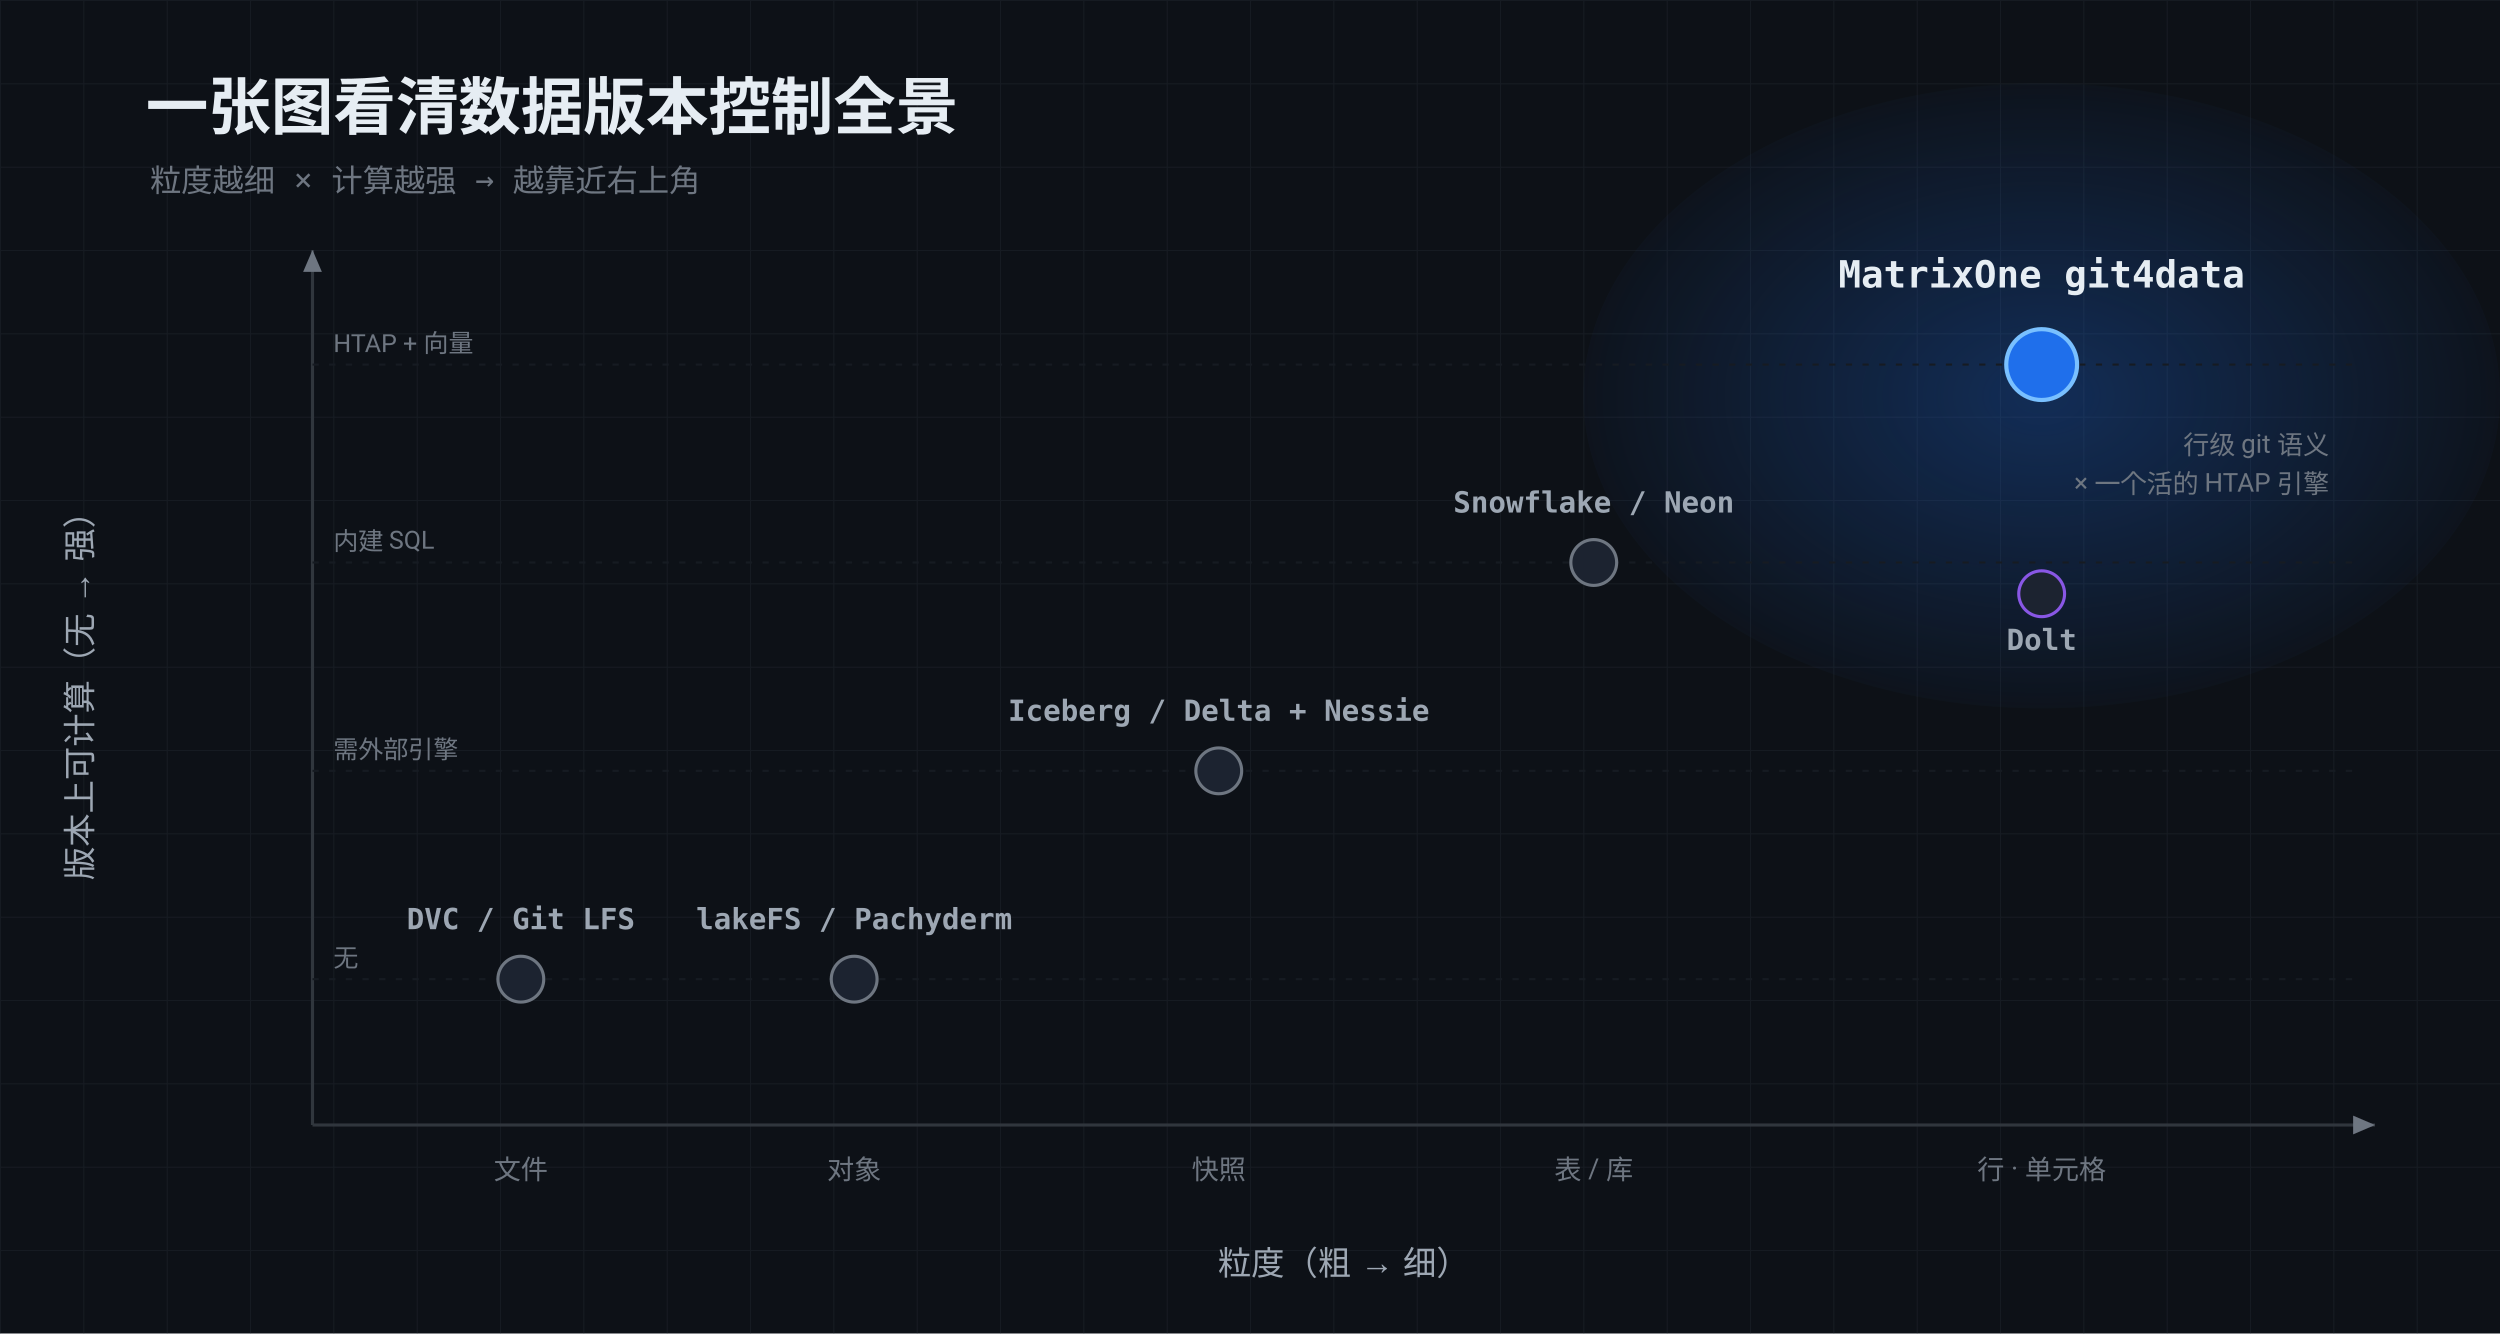
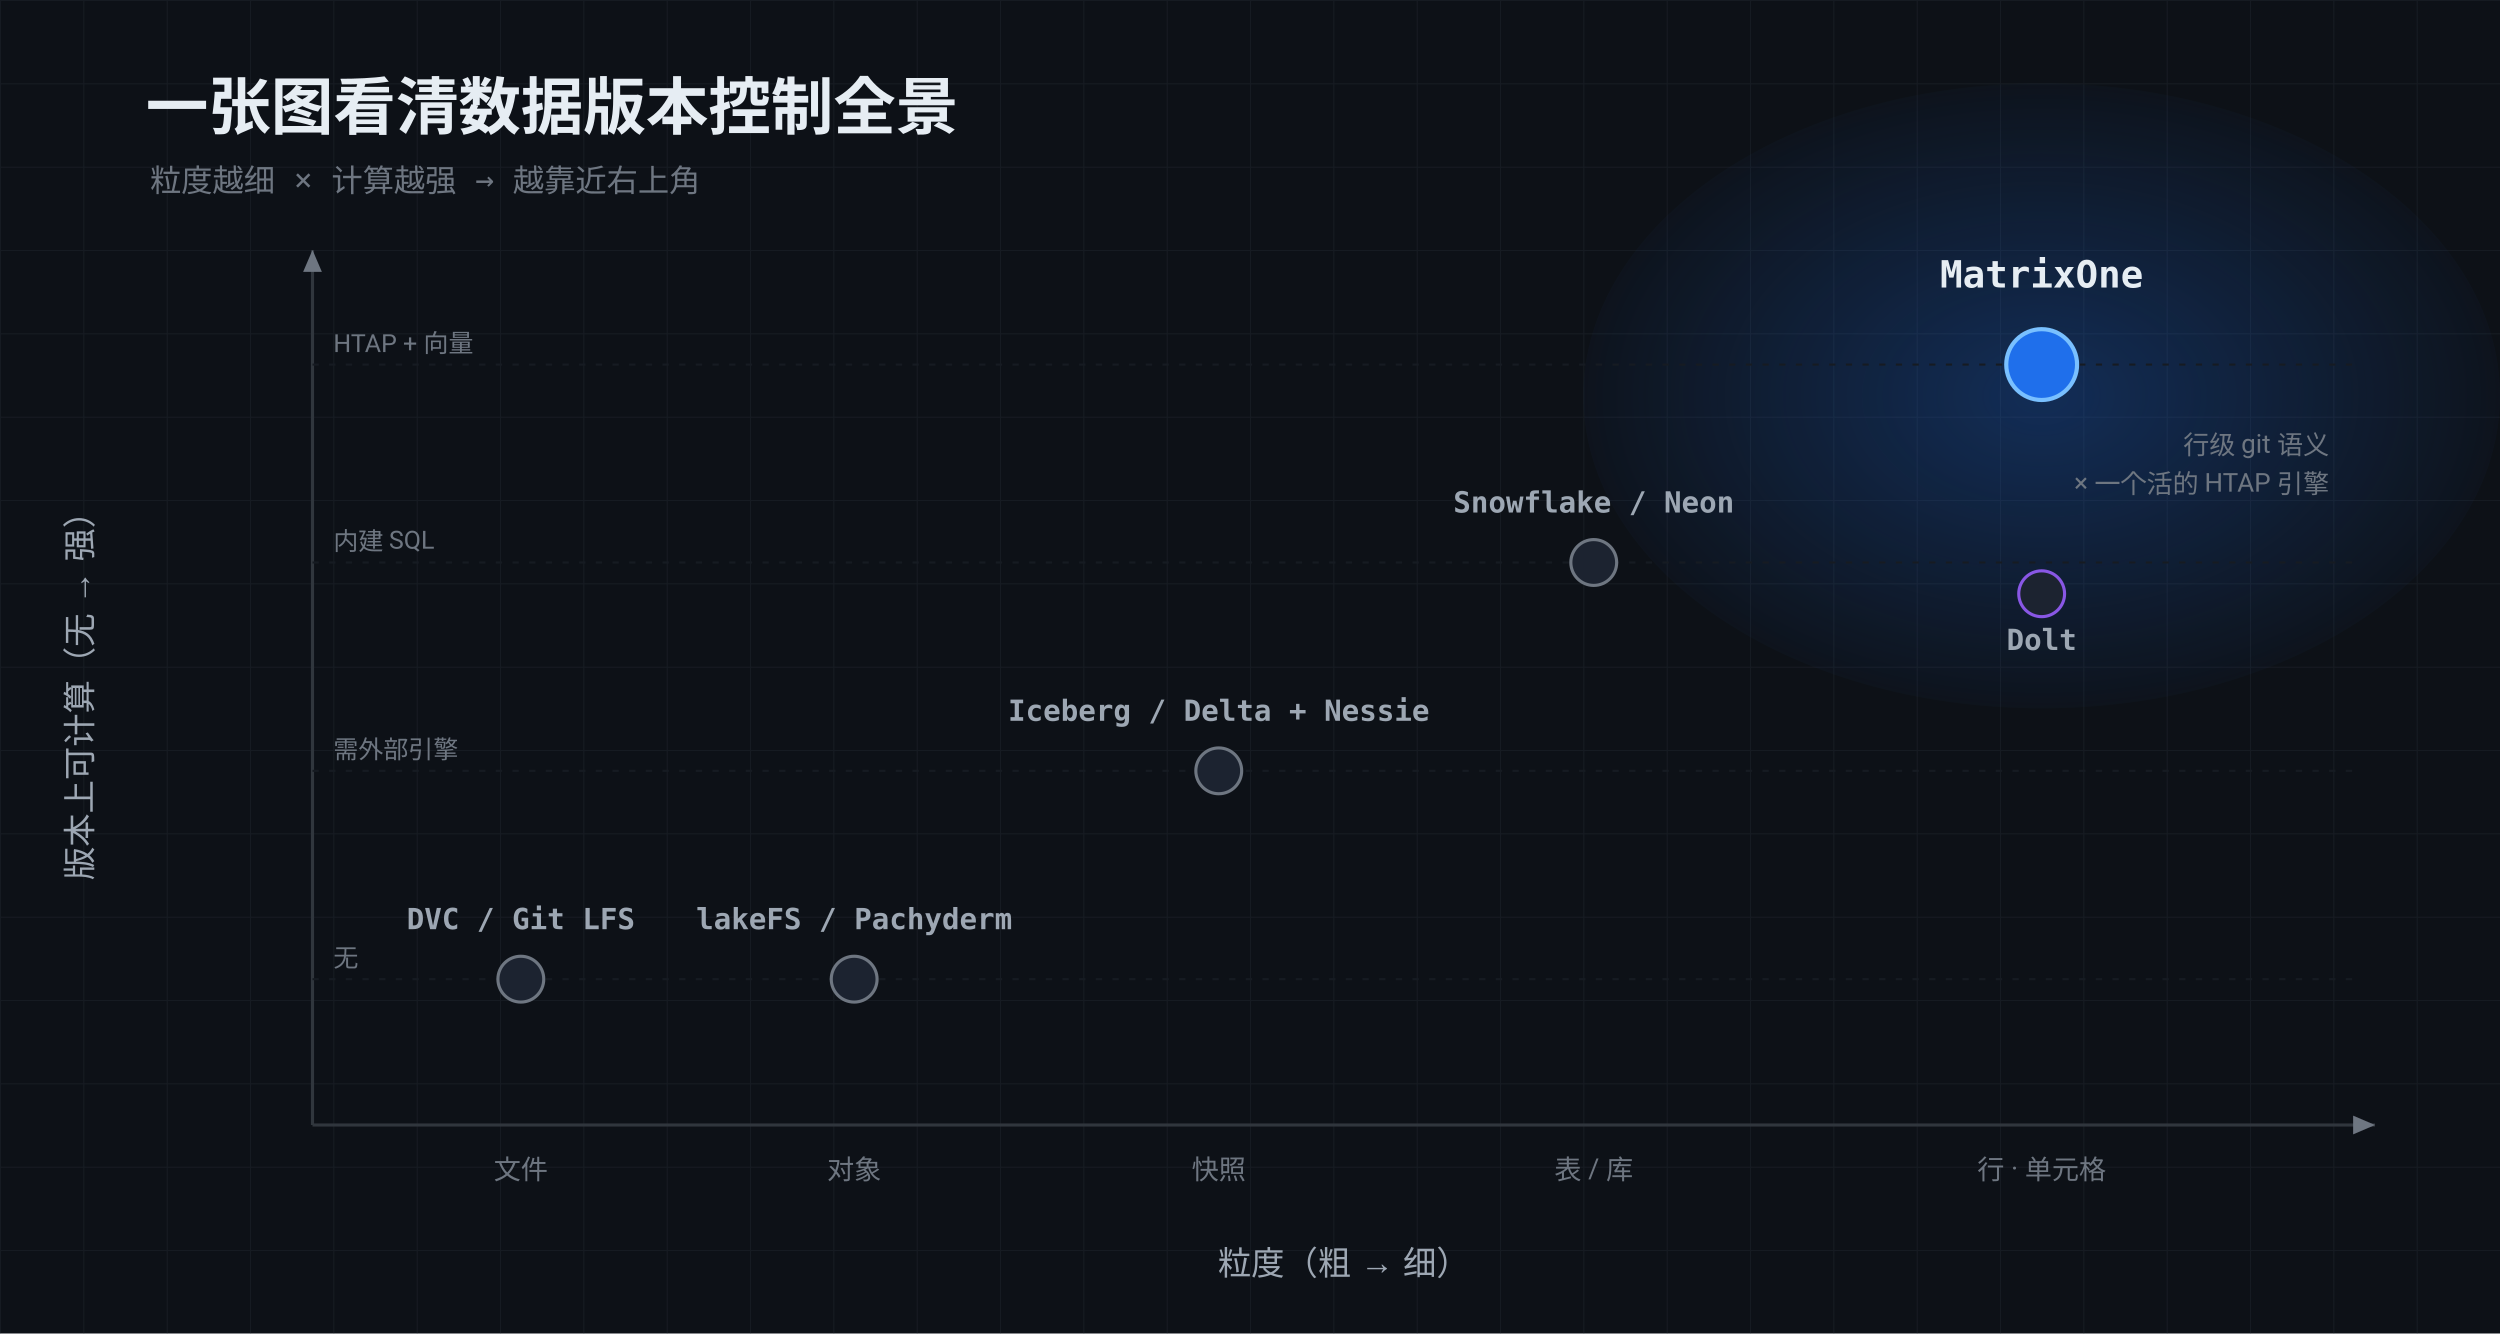
<svg xmlns="http://www.w3.org/2000/svg" viewBox="0 0 1200 640" font-family="-apple-system,'Segoe UI',Roboto,'PingFang SC','Microsoft YaHei',Arial,sans-serif">
  <defs>
    <pattern id="g" width="40" height="40" patternUnits="userSpaceOnUse">
      <path d="M40 0H0V40" fill="none" stroke="#161B22" stroke-width="1" />
    </pattern>
    <radialGradient id="sweet" cx="50%" cy="50%" r="55%">
      <stop offset="0%" stop-color="#1F6FEB" stop-opacity="0.30" />
      <stop offset="100%" stop-color="#1F6FEB" stop-opacity="0" />
    </radialGradient>
    <marker id="arr" markerWidth="9" markerHeight="9" refX="7" refY="3" orient="auto">
      <path d="M0 0L7 3L0 6Z" fill="#6E7681" />
    </marker>
    <style>
      .mono{font-family:ui-monospace,'SF Mono','JetBrains Mono',Menlo,Consolas,monospace;}
      .h{fill:#E6EDF3;} .m{fill:#9DA7B3;} .dim{fill:#6E7681;}
    </style>
  </defs>
  <rect width="1200" height="640" fill="#0D1117" />
  <rect width="1200" height="640" fill="url(#g)" />
  <text x="70" y="62" class="h" font-size="30" font-weight="700">一张图看清数据版本控制全景</text>
  <text x="72" y="92" class="mono dim" font-size="15">粒度越细 × 计算越强 → 越靠近右上角</text>
  <ellipse cx="980" cy="190" rx="220" ry="150" fill="url(#sweet)" />
  <line x1="150" y1="540" x2="1140" y2="540" stroke="#30363D" stroke-width="1.5" marker-end="url(#arr)" />
  <line x1="150" y1="540" x2="150" y2="120" stroke="#30363D" stroke-width="1.5" marker-end="url(#arr)" />
  <text x="645" y="612" class="m" font-size="16" text-anchor="middle">粒度（粗 → 细）</text>
  <text x="250" y="566" class="dim" font-size="13" text-anchor="middle">文件</text>
  <text x="410" y="566" class="dim" font-size="13" text-anchor="middle">对象</text>
  <text x="585" y="566" class="dim" font-size="13" text-anchor="middle">快照</text>
  <text x="765" y="566" class="dim" font-size="13" text-anchor="middle">表 / 库</text>
  <text x="980" y="566" class="dim" font-size="13" text-anchor="middle">行 · 单元格</text>
  <text x="44" y="330" class="m" font-size="16" text-anchor="middle" transform="rotate(-90 44 330)">版本上可计算（无 → 强）</text>
  <line x1="150" y1="470" x2="1130" y2="470" stroke="#161B22" stroke-width="1" stroke-dasharray="3 5" />
  <line x1="150" y1="370" x2="1130" y2="370" stroke="#161B22" stroke-width="1" stroke-dasharray="3 5" />
  <line x1="150" y1="270" x2="1130" y2="270" stroke="#161B22" stroke-width="1" stroke-dasharray="3 5" />
  <line x1="150" y1="175" x2="1130" y2="175" stroke="#161B22" stroke-width="1" stroke-dasharray="3 5" />
  <text x="160" y="464" class="dim" font-size="12">无</text>
  <text x="160" y="364" class="dim" font-size="12">需外部引擎</text>
  <text x="160" y="264" class="dim" font-size="12">内建 SQL</text>
  <text x="160" y="169" class="dim" font-size="12">HTAP + 向量</text>
  <circle cx="250" cy="470" r="11" fill="#1C2330" stroke="#6E7681" stroke-width="1.5" />
  <text x="250" y="446" class="m mono" font-size="14" text-anchor="middle" font-weight="600">DVC / Git LFS</text>
  <circle cx="410" cy="470" r="11" fill="#1C2330" stroke="#6E7681" stroke-width="1.5" />
  <text x="410" y="446" class="m mono" font-size="14" text-anchor="middle" font-weight="600">lakeFS / Pachyderm</text>
  <circle cx="585" cy="370" r="11" fill="#1C2330" stroke="#6E7681" stroke-width="1.5" />
  <text x="585" y="346" class="m mono" font-size="14" text-anchor="middle" font-weight="600">Iceberg / Delta + Nessie</text>
  <circle cx="765" cy="270" r="11" fill="#1C2330" stroke="#6E7681" stroke-width="1.5" />
  <text x="765" y="246" class="m mono" font-size="14" text-anchor="middle" font-weight="600">Snowflake / Neon</text>
  <circle cx="980" cy="285" r="11" fill="#1C2330" stroke="#8957E5" stroke-width="1.5" />
  <text x="980" y="312" class="m mono" font-size="14" text-anchor="middle" font-weight="600">Dolt</text>
  <circle cx="980" cy="175" r="17" fill="#1F6FEB" stroke="#79C0FF" stroke-width="2" />
-   <text x="980" y="138" class="h mono" font-size="18" text-anchor="middle" font-weight="700">MatrixOne git4data</text>
+   <text x="980" y="138" class="h mono" font-size="18" text-anchor="middle" font-weight="700">MatrixOne</text>
  <text x="1118" y="218" class="dim" font-size="12.5" text-anchor="end">行级 git 语义</text>
  <text x="1118" y="236" class="dim" font-size="12.5" text-anchor="end">× 一个活的 HTAP 引擎</text>
</svg>
